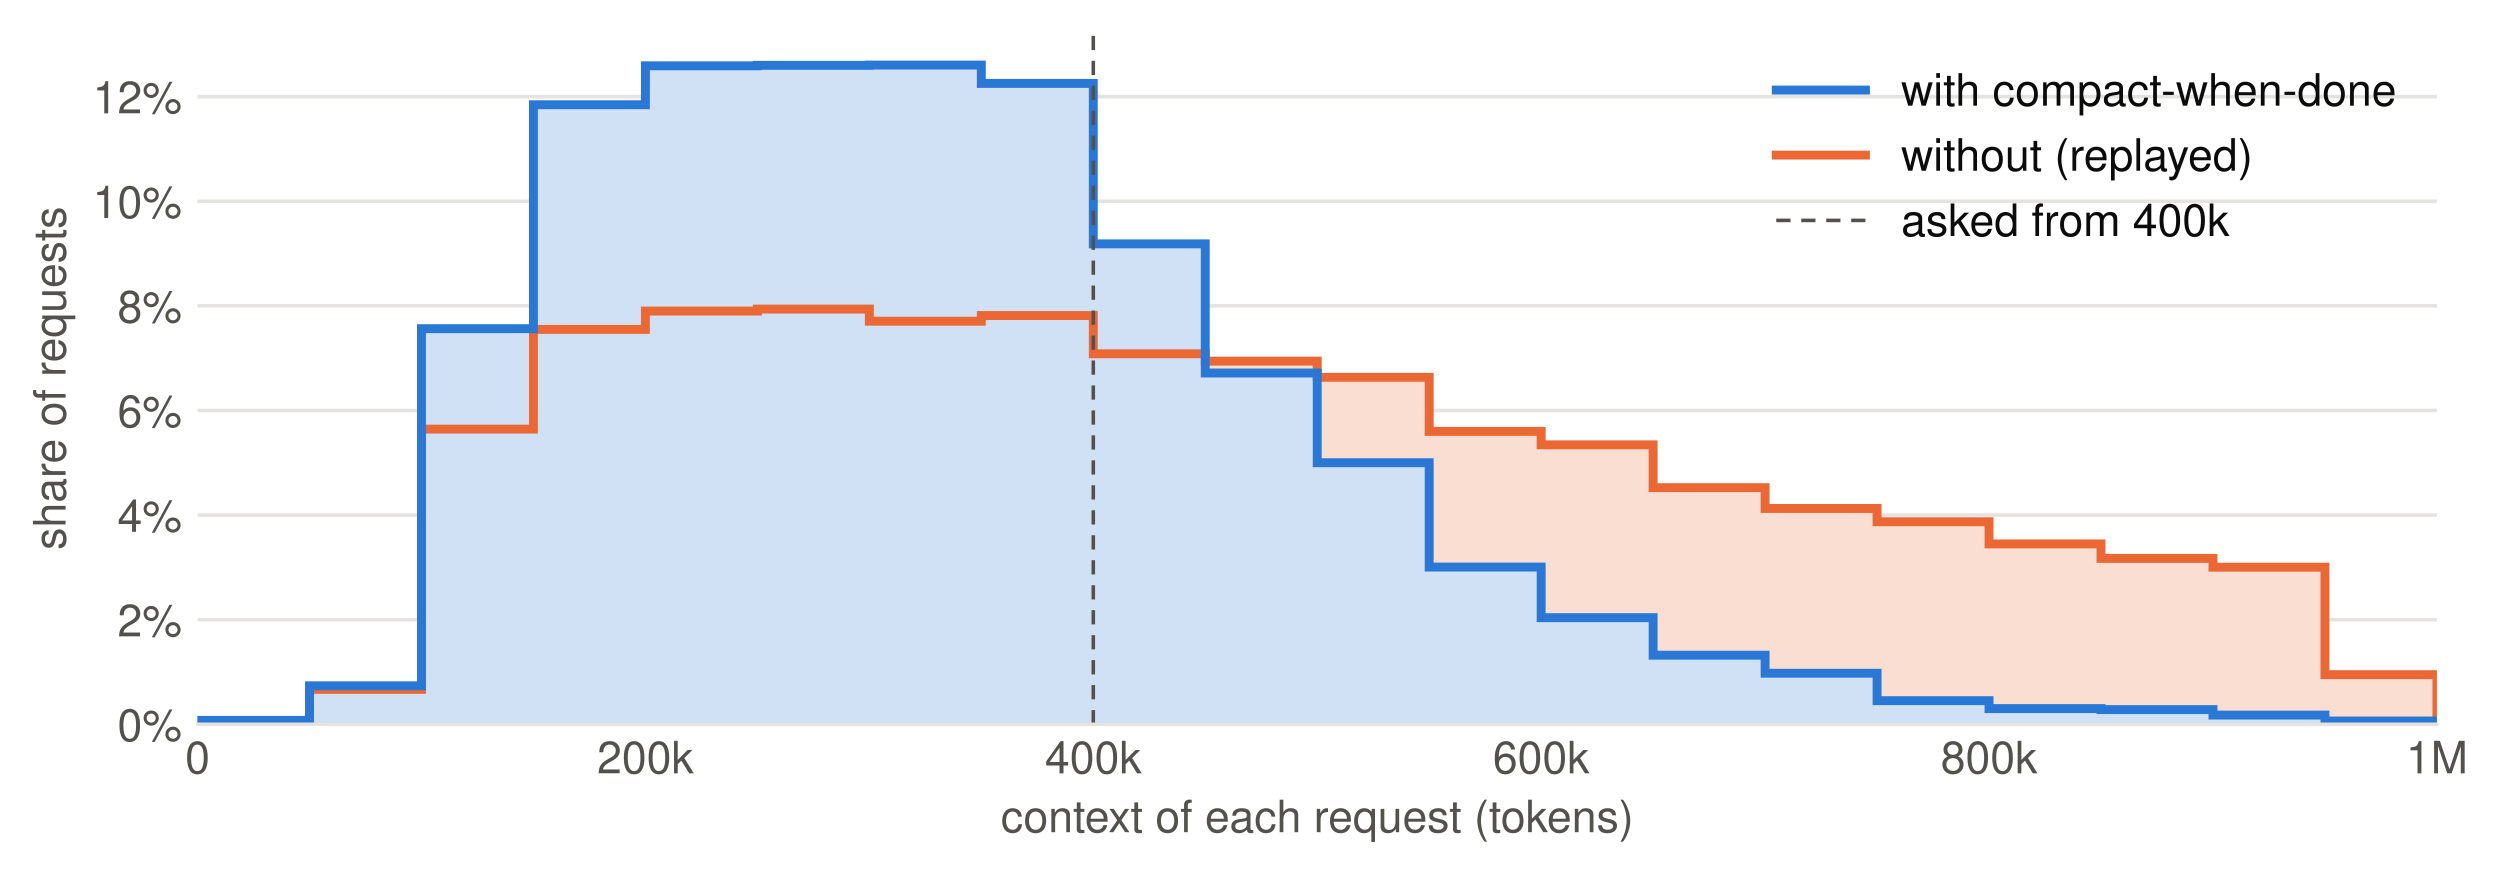
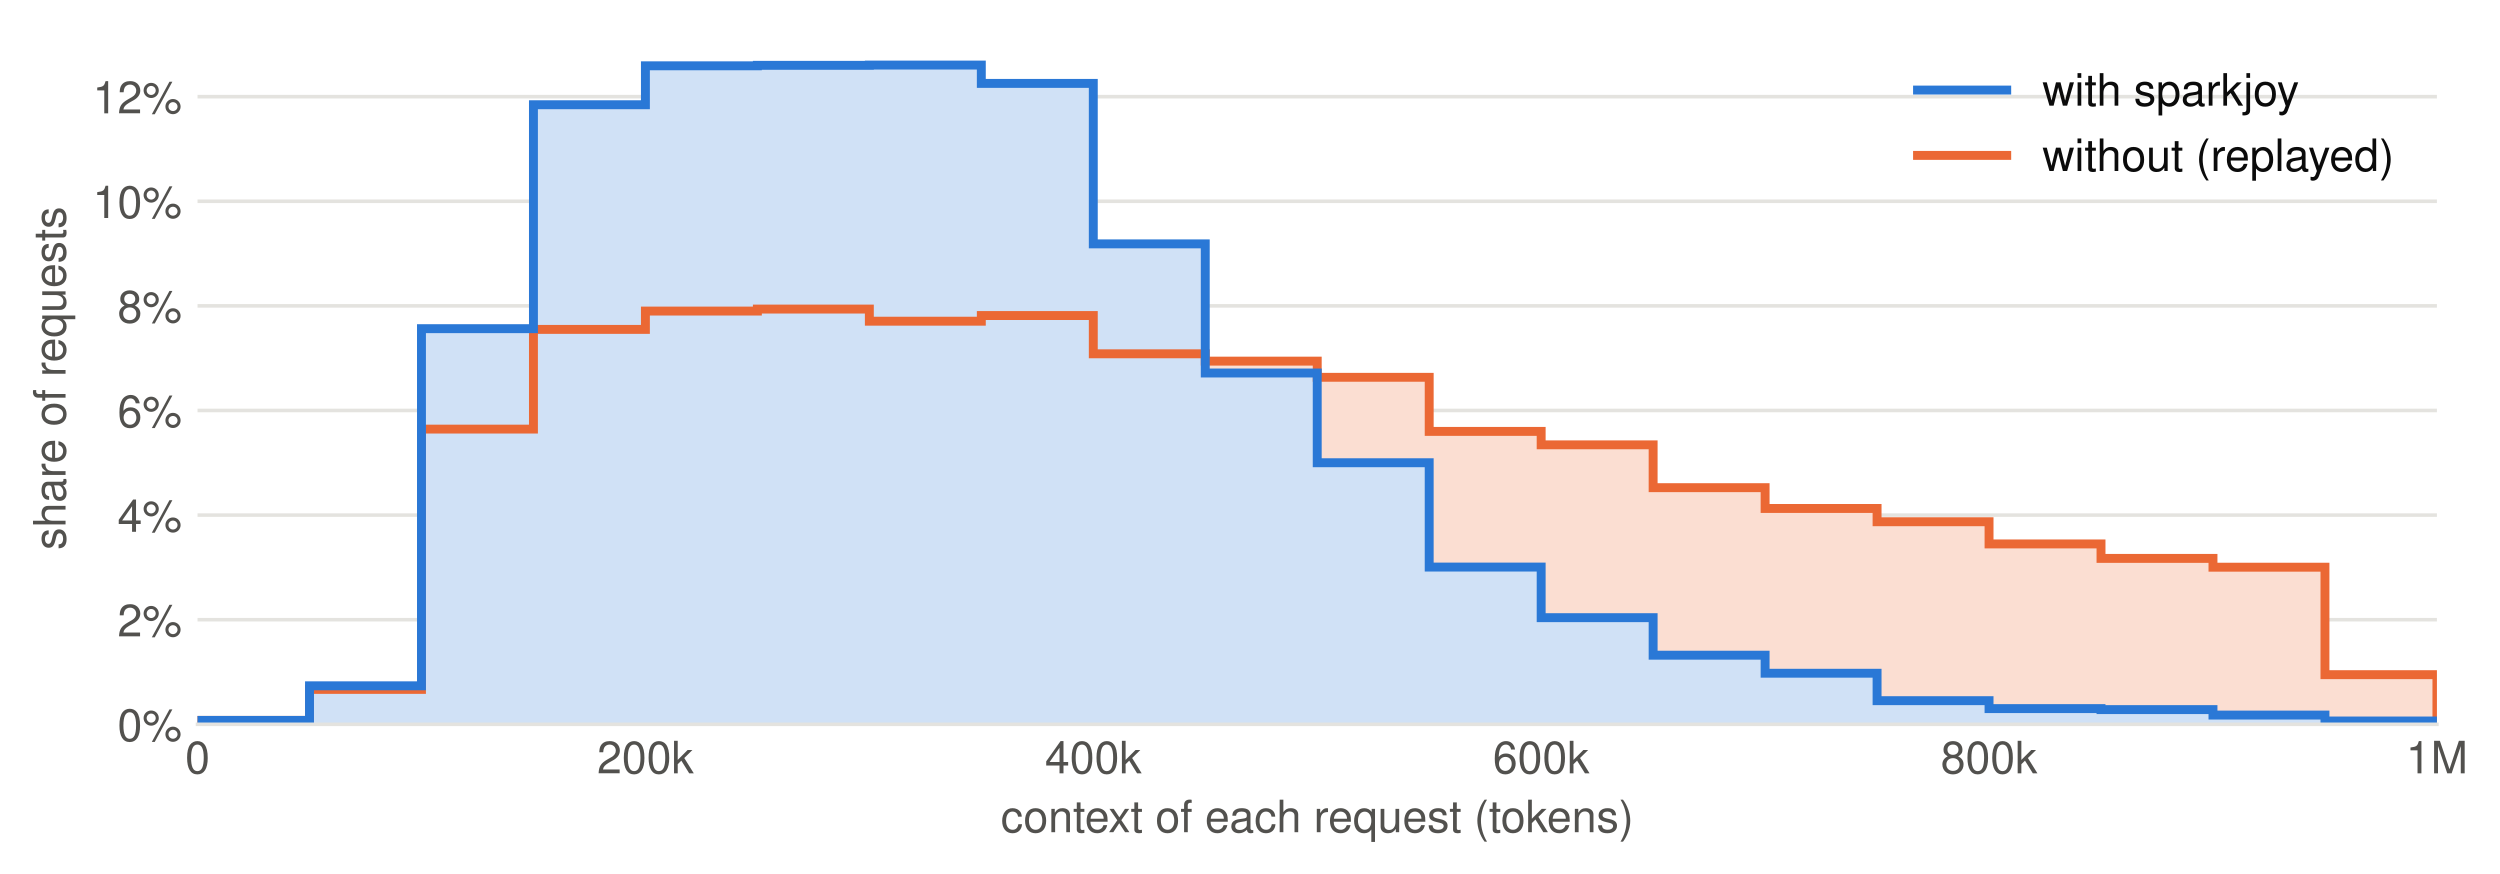
<svg xmlns="http://www.w3.org/2000/svg" width="560.644pt" height="195.916pt" viewBox="0 0 560.644 195.916" version="1.1">
  <defs>
    <style type="text/css">*{stroke-linejoin: round; stroke-linecap: butt}</style>
  </defs>
  <g id="figure_1">
    <g id="patch_1">
      <path d="M 0 195.916  L 560.644 195.916  L 560.644 0  L 0 0  L 0 195.916  z " style="fill: none" />
    </g>
    <g id="axes_1">
      <g id="patch_2">
        <path d="M 44.298 162.432  L 546.498 162.432  L 546.498 7.2  L 44.298 7.2  L 44.298 162.432  z " style="fill: none" />
      </g>
      <g id="matplotlib.axis_1">
        <g id="xtick_1">
          <g id="line2d_1" />
          <g id="text_1">
            <text style="font-size: 10px; font-family: 'Helvetica', 'Arial', 'DejaVu Sans'; text-anchor: middle; fill: #52514e" x="44.298" y="173.432" transform="rotate(-0 44.29844 173.432)">0</text>
          </g>
        </g>
        <g id="xtick_2">
          <g id="line2d_2" />
          <g id="text_2">
            <text style="font-size: 10px; font-family: 'Helvetica', 'Arial', 'DejaVu Sans'; text-anchor: middle; fill: #52514e" x="144.738" y="173.432" transform="rotate(-0 144.7384 173.432)">200k</text>
          </g>
        </g>
        <g id="xtick_3">
          <g id="line2d_3" />
          <g id="text_3">
            <text style="font-size: 10px; font-family: 'Helvetica', 'Arial', 'DejaVu Sans'; text-anchor: middle; fill: #52514e" x="245.178" y="173.432" transform="rotate(-0 245.1784 173.432)">400k</text>
          </g>
        </g>
        <g id="xtick_4">
          <g id="line2d_4" />
          <g id="text_4">
            <text style="font-size: 10px; font-family: 'Helvetica', 'Arial', 'DejaVu Sans'; text-anchor: middle; fill: #52514e" x="345.618" y="173.432" transform="rotate(-0 345.6184 173.432)">600k</text>
          </g>
        </g>
        <g id="xtick_5">
          <g id="line2d_5" />
          <g id="text_5">
            <text style="font-size: 10px; font-family: 'Helvetica', 'Arial', 'DejaVu Sans'; text-anchor: middle; fill: #52514e" x="446.058" y="173.432" transform="rotate(-0 446.0584 173.432)">800k</text>
          </g>
        </g>
        <g id="xtick_6">
          <g id="line2d_6" />
          <g id="text_6">
            <text style="font-size: 10px; font-family: 'Helvetica', 'Arial', 'DejaVu Sans'; text-anchor: middle; fill: #52514e" x="546.498" y="173.432" transform="rotate(-0 546.4984 173.432)">1M</text>
          </g>
        </g>
        <g id="text_7">
          <text style="font-size: 10px; font-family: 'Helvetica', 'Arial', 'DejaVu Sans'; text-anchor: middle; fill: #52514e" x="295.398" y="186.631" transform="rotate(-0 295.3984 186.6312)">context of each request (tokens)</text>
        </g>
      </g>
      <g id="matplotlib.axis_2">
        <g id="ytick_1">
          <g id="line2d_7">
            <path d="M 44.298 162.432  L 546.498 162.432  " clip-path="url(#pc753b08827)" style="fill: none; stroke: #e4e3df; stroke-width: 0.8; stroke-linecap: square" />
          </g>
          <g id="line2d_8" />
          <g id="text_8">
            <text style="font-size: 10px; font-family: 'Helvetica', 'Arial', 'DejaVu Sans'; text-anchor: end; fill: #52514e" x="40.798" y="166.182" transform="rotate(-0 40.79844 166.182)">0%</text>
          </g>
        </g>
        <g id="ytick_2">
          <g id="line2d_9">
            <path d="M 44.298 138.972  L 546.498 138.972  " clip-path="url(#pc753b08827)" style="fill: none; stroke: #e4e3df; stroke-width: 0.8; stroke-linecap: square" />
          </g>
          <g id="line2d_10" />
          <g id="text_9">
            <text style="font-size: 10px; font-family: 'Helvetica', 'Arial', 'DejaVu Sans'; text-anchor: end; fill: #52514e" x="40.798" y="142.722" transform="rotate(-0 40.79844 142.7224)">2%</text>
          </g>
        </g>
        <g id="ytick_3">
          <g id="line2d_11">
            <path d="M 44.298 115.513  L 546.498 115.513  " clip-path="url(#pc753b08827)" style="fill: none; stroke: #e4e3df; stroke-width: 0.8; stroke-linecap: square" />
          </g>
          <g id="line2d_12" />
          <g id="text_10">
            <text style="font-size: 10px; font-family: 'Helvetica', 'Arial', 'DejaVu Sans'; text-anchor: end; fill: #52514e" x="40.798" y="119.263" transform="rotate(-0 40.79844 119.2628)">4%</text>
          </g>
        </g>
        <g id="ytick_4">
          <g id="line2d_13">
            <path d="M 44.298 92.053  L 546.498 92.053  " clip-path="url(#pc753b08827)" style="fill: none; stroke: #e4e3df; stroke-width: 0.8; stroke-linecap: square" />
          </g>
          <g id="line2d_14" />
          <g id="text_11">
            <text style="font-size: 10px; font-family: 'Helvetica', 'Arial', 'DejaVu Sans'; text-anchor: end; fill: #52514e" x="40.798" y="95.803" transform="rotate(-0 40.79844 95.80317)">6%</text>
          </g>
        </g>
        <g id="ytick_5">
          <g id="line2d_15">
            <path d="M 44.298 68.594  L 546.498 68.594  " clip-path="url(#pc753b08827)" style="fill: none; stroke: #e4e3df; stroke-width: 0.8; stroke-linecap: square" />
          </g>
          <g id="line2d_16" />
          <g id="text_12">
            <text style="font-size: 10px; font-family: 'Helvetica', 'Arial', 'DejaVu Sans'; text-anchor: end; fill: #52514e" x="40.798" y="72.344" transform="rotate(-0 40.79844 72.34356)">8%</text>
          </g>
        </g>
        <g id="ytick_6">
          <g id="line2d_17">
            <path d="M 44.298 45.134  L 546.498 45.134  " clip-path="url(#pc753b08827)" style="fill: none; stroke: #e4e3df; stroke-width: 0.8; stroke-linecap: square" />
          </g>
          <g id="line2d_18" />
          <g id="text_13">
            <text style="font-size: 10px; font-family: 'Helvetica', 'Arial', 'DejaVu Sans'; text-anchor: end; fill: #52514e" x="40.798" y="48.884" transform="rotate(-0 40.79844 48.88395)">10%</text>
          </g>
        </g>
        <g id="ytick_7">
          <g id="line2d_19">
            <path d="M 44.298 21.674  L 546.498 21.674  " clip-path="url(#pc753b08827)" style="fill: none; stroke: #e4e3df; stroke-width: 0.8; stroke-linecap: square" />
          </g>
          <g id="line2d_20" />
          <g id="text_14">
            <text style="font-size: 10px; font-family: 'Helvetica', 'Arial', 'DejaVu Sans'; text-anchor: end; fill: #52514e" x="40.798" y="25.424" transform="rotate(-0 40.79844 25.42434)">12%</text>
          </g>
        </g>
        <g id="text_15">
          <text style="font-size: 10px; font-family: 'Helvetica', 'Arial', 'DejaVu Sans'; text-anchor: middle; fill: #52514e" x="14.7" y="84.816" transform="rotate(-90 14.7 84.816)">share of requests</text>
        </g>
      </g>
      <g id="patch_3">
        <path d="M 44.298 162.432  L 44.298 161.558  L 69.408 161.558  L 69.408 154.602  L 94.518 154.602  L 94.518 96.229  L 119.628 96.229  L 119.628 73.87  L 144.738 73.87  L 144.738 69.761  L 169.848 69.761  L 169.848 69.308  L 194.958 69.308  L 194.958 72.026  L 220.068 72.026  L 220.068 70.764  L 245.178 70.764  L 245.178 79.339  L 270.288 79.339  L 270.288 80.989  L 295.398 80.989  L 295.398 84.613  L 320.508 84.613  L 320.508 96.747  L 345.618 96.747  L 345.618 99.756  L 370.728 99.756  L 370.728 109.366  L 395.838 109.366  L 395.838 114.026  L 420.948 114.026  L 420.948 117.003  L 446.058 117.003  L 446.058 121.986  L 471.168 121.986  L 471.168 125.221  L 496.278 125.221  L 496.278 127.195  L 521.388 127.195  L 521.388 151.301  L 546.498 151.301  L 546.498 162.432  L 521.388 162.432  L 521.388 162.432  L 496.278 162.432  L 496.278 162.432  L 471.168 162.432  L 471.168 162.432  L 446.058 162.432  L 446.058 162.432  L 420.948 162.432  L 420.948 162.432  L 395.838 162.432  L 395.838 162.432  L 370.728 162.432  L 370.728 162.432  L 345.618 162.432  L 345.618 162.432  L 320.508 162.432  L 320.508 162.432  L 295.398 162.432  L 295.398 162.432  L 270.288 162.432  L 270.288 162.432  L 245.178 162.432  L 245.178 162.432  L 220.068 162.432  L 220.068 162.432  L 194.958 162.432  L 194.958 162.432  L 169.848 162.432  L 169.848 162.432  L 144.738 162.432  L 144.738 162.432  L 119.628 162.432  L 119.628 162.432  L 94.518 162.432  L 94.518 162.432  L 69.408 162.432  L 69.408 162.432  z " clip-path="url(#pc753b08827)" style="fill: #fbded2" />
      </g>
      <g id="patch_4">
        <path d="M 44.298 162.432  L 44.298 161.558  L 69.408 161.558  L 69.408 153.793  L 94.518 153.793  L 94.518 73.709  L 119.628 73.709  L 119.628 23.49  L 144.738 23.49  L 144.738 14.754  L 169.848 14.754  L 169.848 14.657  L 194.958 14.657  L 194.958 14.592  L 220.068 14.592  L 220.068 18.701  L 245.178 18.701  L 245.178 54.683  L 270.288 54.683  L 270.288 83.642  L 295.398 83.642  L 295.398 103.768  L 320.508 103.768  L 320.508 127.163  L 345.618 127.163  L 345.618 138.52  L 370.728 138.52  L 370.728 146.933  L 395.838 146.933  L 395.838 150.978  L 420.948 150.978  L 420.948 157.125  L 446.058 157.125  L 446.058 158.905  L 471.168 158.905  L 471.168 159.132  L 496.278 159.132  L 496.278 160.361  L 521.388 160.361  L 521.388 161.688  L 546.498 161.688  L 546.498 162.432  L 521.388 162.432  L 521.388 162.432  L 496.278 162.432  L 496.278 162.432  L 471.168 162.432  L 471.168 162.432  L 446.058 162.432  L 446.058 162.432  L 420.948 162.432  L 420.948 162.432  L 395.838 162.432  L 395.838 162.432  L 370.728 162.432  L 370.728 162.432  L 345.618 162.432  L 345.618 162.432  L 320.508 162.432  L 320.508 162.432  L 295.398 162.432  L 295.398 162.432  L 270.288 162.432  L 270.288 162.432  L 245.178 162.432  L 245.178 162.432  L 220.068 162.432  L 220.068 162.432  L 194.958 162.432  L 194.958 162.432  L 169.848 162.432  L 169.848 162.432  L 144.738 162.432  L 144.738 162.432  L 119.628 162.432  L 119.628 162.432  L 94.518 162.432  L 94.518 162.432  L 69.408 162.432  L 69.408 162.432  z " clip-path="url(#pc753b08827)" style="fill: #d0e1f6" />
      </g>
      <g id="patch_5">
        <path d="M 44.298 162.432  L 44.298 161.558  L 69.408 161.558  L 69.408 154.602  L 94.518 154.602  L 94.518 96.229  L 119.628 96.229  L 119.628 73.87  L 144.738 73.87  L 144.738 69.761  L 169.848 69.761  L 169.848 69.308  L 194.958 69.308  L 194.958 72.026  L 220.068 72.026  L 220.068 70.764  L 245.178 70.764  L 245.178 79.339  L 270.288 79.339  L 270.288 80.989  L 295.398 80.989  L 295.398 84.613  L 320.508 84.613  L 320.508 96.747  L 345.618 96.747  L 345.618 99.756  L 370.728 99.756  L 370.728 109.366  L 395.838 109.366  L 395.838 114.026  L 420.948 114.026  L 420.948 117.003  L 446.058 117.003  L 446.058 121.986  L 471.168 121.986  L 471.168 125.221  L 496.278 125.221  L 496.278 127.195  L 521.388 127.195  L 521.388 151.301  L 546.498 151.301  L 546.498 162.432  " clip-path="url(#pc753b08827)" style="fill: none; stroke: #eb6834; stroke-width: 2; stroke-linejoin: miter" />
      </g>
      <g id="patch_6">
        <path d="M 44.298 162.432  L 44.298 161.558  L 69.408 161.558  L 69.408 153.793  L 94.518 153.793  L 94.518 73.709  L 119.628 73.709  L 119.628 23.49  L 144.738 23.49  L 144.738 14.754  L 169.848 14.754  L 169.848 14.657  L 194.958 14.657  L 194.958 14.592  L 220.068 14.592  L 220.068 18.701  L 245.178 18.701  L 245.178 54.683  L 270.288 54.683  L 270.288 83.642  L 295.398 83.642  L 295.398 103.768  L 320.508 103.768  L 320.508 127.163  L 345.618 127.163  L 345.618 138.52  L 370.728 138.52  L 370.728 146.933  L 395.838 146.933  L 395.838 150.978  L 420.948 150.978  L 420.948 157.125  L 446.058 157.125  L 446.058 158.905  L 471.168 158.905  L 471.168 159.132  L 496.278 159.132  L 496.278 160.361  L 521.388 160.361  L 521.388 161.688  L 546.498 161.688  L 546.498 162.432  " clip-path="url(#pc753b08827)" style="fill: none; stroke: #2a78d6; stroke-width: 2; stroke-linejoin: miter" />
      </g>
-       <g id="line2d_21">
-         <path d="M 245.178 162.432  L 245.178 7.2  " clip-path="url(#pc753b08827)" style="fill: none; stroke-dasharray: 3.2,2.4; stroke-dashoffset: 0; stroke: #52514e; stroke-width: 0.8" />
-       </g>
      <g id="patch_7">
        <path d="M 44.298 162.432  L 546.498 162.432  " style="fill: none; stroke: #e4e3df; stroke-width: 0.8; stroke-linejoin: miter; stroke-linecap: square" />
      </g>
      <g id="legend_1">
-         <g id="line2d_22">
-           <path d="M 398.339 20.2  L 408.339 20.2  L 418.339 20.2  " style="fill: none; stroke: #2a78d6; stroke-width: 2; stroke-linecap: square" />
+         <g id="line2d_21">
+           <path d="M 430.022 20.2  L 440.022 20.2  L 450.022 20.2  " style="fill: none; stroke: #2a78d6; stroke-width: 2; stroke-linecap: square" />
        </g>
        <g id="text_16">
-           <text style="font-size: 10px; font-family: 'Helvetica', 'Arial', 'DejaVu Sans'; text-anchor: start; fill: #0b0b0b" x="426.339" y="23.7" transform="rotate(-0 426.3391 23.7)">with compact-when-done</text>
+           <text style="font-size: 10px; font-family: 'Helvetica', 'Arial', 'DejaVu Sans'; text-anchor: start; fill: #0b0b0b" x="458.022" y="23.7" transform="rotate(-0 458.0219 23.7)">with sparkjoy</text>
        </g>
-         <g id="line2d_23">
-           <path d="M 398.339 34.784  L 408.339 34.784  L 418.339 34.784  " style="fill: none; stroke: #eb6834; stroke-width: 2; stroke-linecap: square" />
+         <g id="line2d_22">
+           <path d="M 430.022 34.844  L 440.022 34.844  L 450.022 34.844  " style="fill: none; stroke: #eb6834; stroke-width: 2; stroke-linecap: square" />
        </g>
        <g id="text_17">
-           <text style="font-size: 10px; font-family: 'Helvetica', 'Arial', 'DejaVu Sans'; text-anchor: start; fill: #0b0b0b" x="426.339" y="38.284" transform="rotate(-0 426.3391 38.28437)">without (replayed)</text>
-         </g>
-         <g id="line2d_24">
-           <path d="M 398.339 49.428  L 408.339 49.428  L 418.339 49.428  " style="fill: none; stroke-dasharray: 3.2,2.4; stroke-dashoffset: 0; stroke: #52514e; stroke-width: 0.8" />
-         </g>
-         <g id="text_18">
-           <text style="font-size: 10px; font-family: 'Helvetica', 'Arial', 'DejaVu Sans'; text-anchor: start; fill: #0b0b0b" x="426.339" y="52.928" transform="rotate(-0 426.3391 52.92813)">asked from 400k</text>
+           <text style="font-size: 10px; font-family: 'Helvetica', 'Arial', 'DejaVu Sans'; text-anchor: start; fill: #0b0b0b" x="458.022" y="38.344" transform="rotate(-0 458.0219 38.34375)">without (replayed)</text>
        </g>
      </g>
    </g>
  </g>
  <defs>
    <clipPath id="pc753b08827">
      <rect x="44.298" y="7.2" width="502.2" height="155.232" />
    </clipPath>
  </defs>
</svg>
